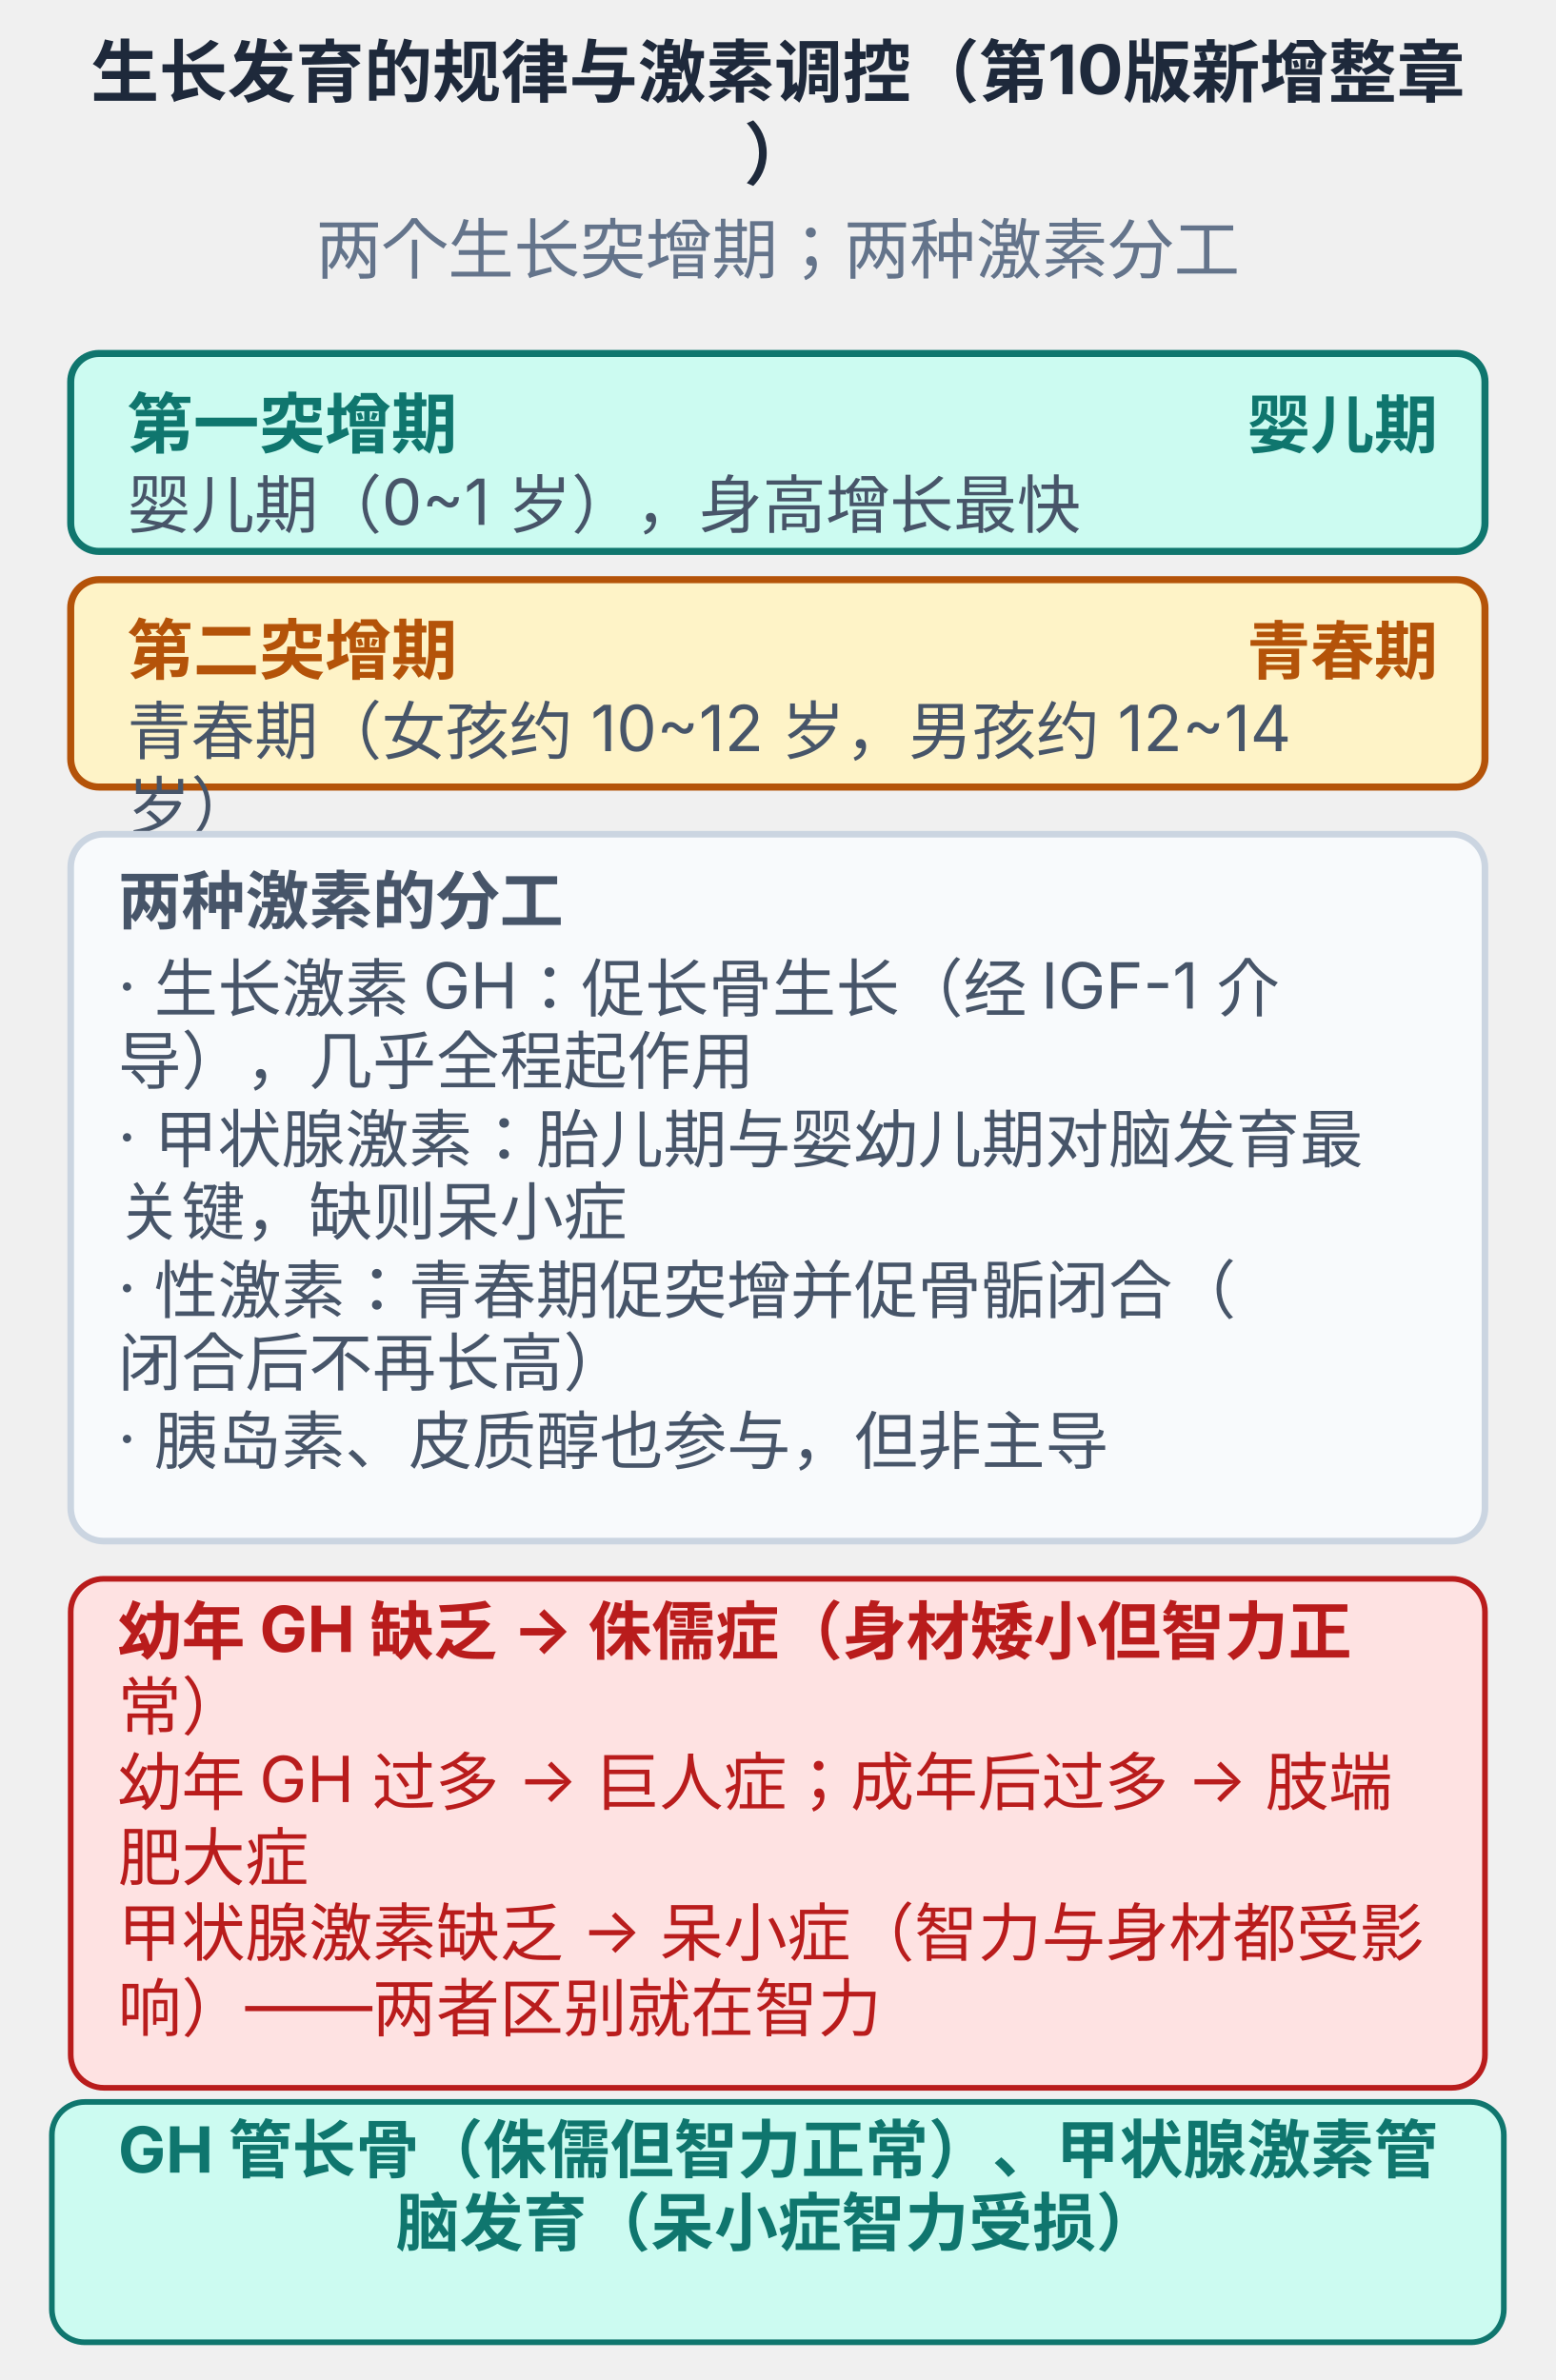
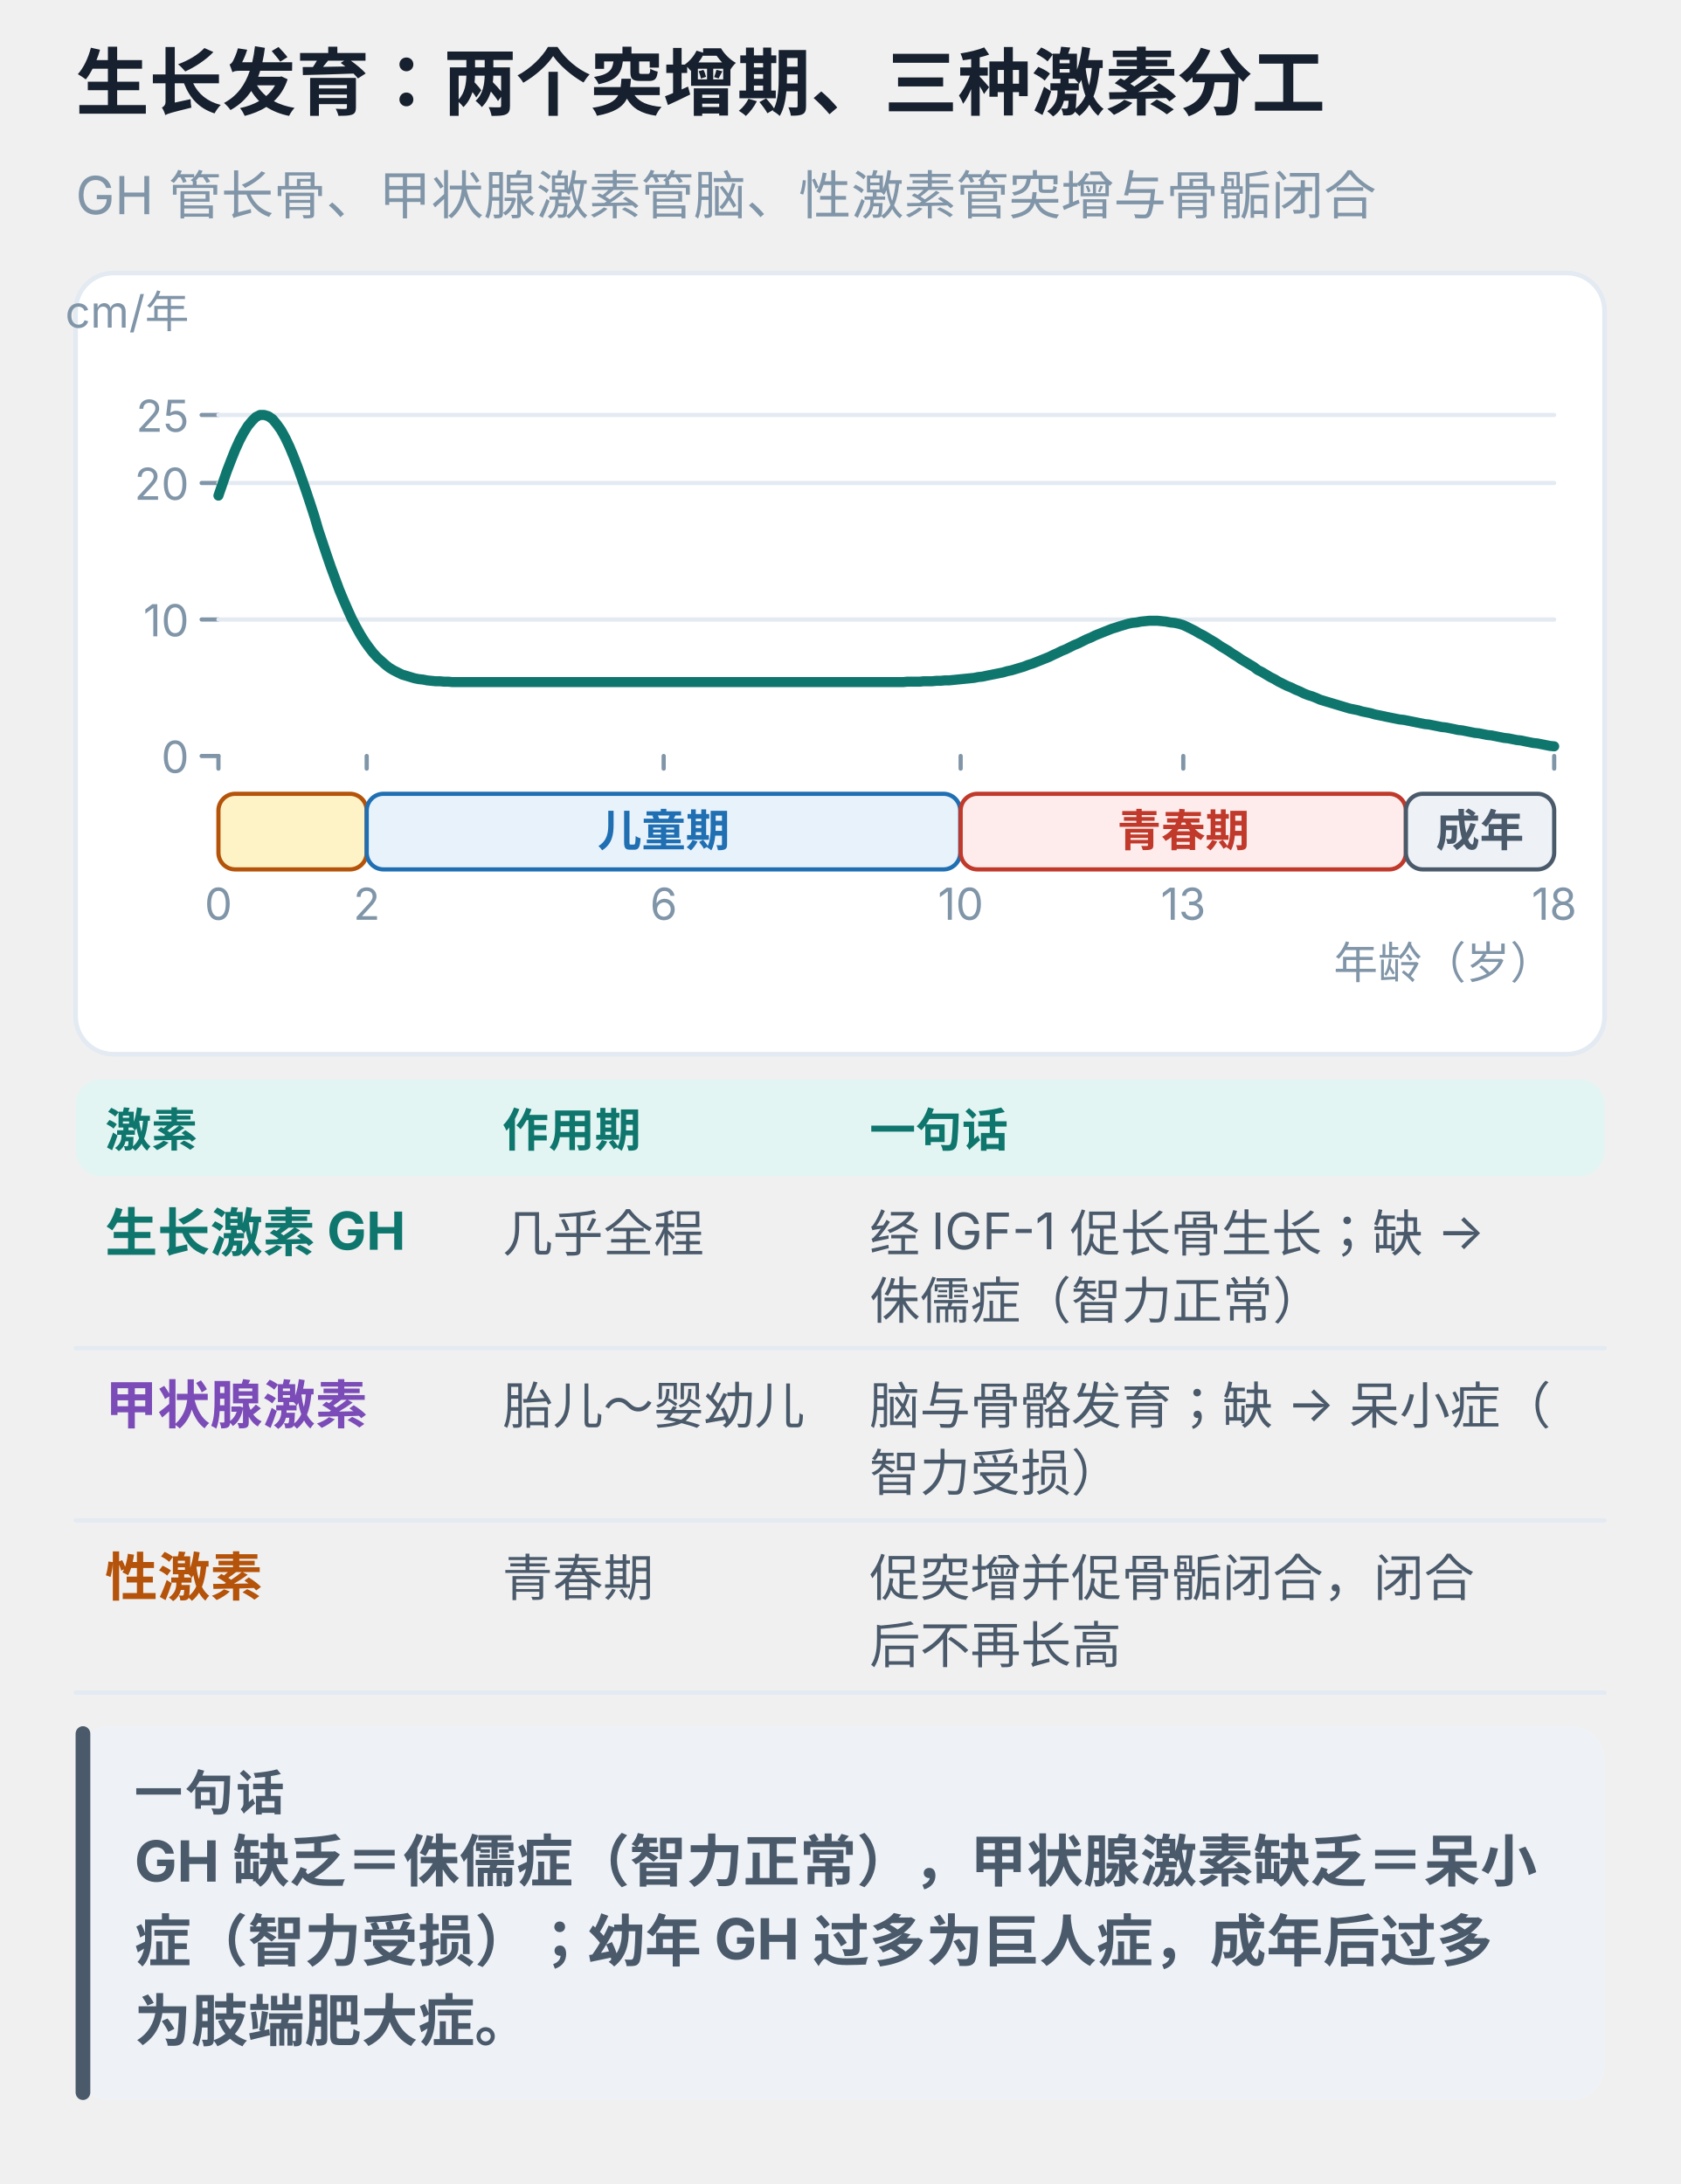
- <svg xmlns="http://www.w3.org/2000/svg" viewBox="0 0 330 505.0" width="100%" style="max-width:330px;display:block;margin:0 auto;background:#ffffff;border-radius:10px" role="img">
-   <text x="165.0" y="20.5" text-anchor="middle" font-size="14.5" font-weight="700" fill="#1e293b" font-family="-apple-system,'PingFang SC','Microsoft YaHei',sans-serif">生长发育的规律与激素调控（第10版新增整章</text>
-   <text x="165.0" y="38.0" text-anchor="middle" font-size="14.5" font-weight="700" fill="#1e293b" font-family="-apple-system,'PingFang SC','Microsoft YaHei',sans-serif">）</text>
-   <text x="165.0" y="58.0" text-anchor="middle" font-size="14" font-weight="400" fill="#64748b" font-family="-apple-system,'PingFang SC','Microsoft YaHei',sans-serif">两个生长突增期；两种激素分工</text>
-   <rect x="15.0" y="75.0" width="300.0" height="42.0" rx="6" fill="#ccfbf1" stroke="#0f766e" stroke-width="1.5" />
-   <text x="27.0" y="95.0" text-anchor="start" font-size="14" font-weight="700" fill="#0f766e" font-family="-apple-system,'PingFang SC','Microsoft YaHei',sans-serif">第一突增期</text>
-   <text x="305.0" y="95.0" text-anchor="end" font-size="13.5" font-weight="700" fill="#0f766e" font-family="-apple-system,'PingFang SC','Microsoft YaHei',sans-serif">婴儿期</text>
-   <text x="27.0" y="112.0" text-anchor="start" font-size="13.5" font-weight="400" fill="#475569" font-family="-apple-system,'PingFang SC','Microsoft YaHei',sans-serif">婴儿期（0~1 岁），身高增长最快</text>
-   <rect x="15.0" y="123.0" width="300.0" height="44.0" rx="6" fill="#fef3c7" stroke="#b45309" stroke-width="1.5" />
-   <text x="27.0" y="143.0" text-anchor="start" font-size="14" font-weight="700" fill="#b45309" font-family="-apple-system,'PingFang SC','Microsoft YaHei',sans-serif">第二突增期</text>
-   <text x="305.0" y="143.0" text-anchor="end" font-size="13.5" font-weight="700" fill="#b45309" font-family="-apple-system,'PingFang SC','Microsoft YaHei',sans-serif">青春期</text>
-   <text x="27.0" y="160.0" text-anchor="start" font-size="13.5" font-weight="400" fill="#475569" font-family="-apple-system,'PingFang SC','Microsoft YaHei',sans-serif">青春期（女孩约 10~12 岁，男孩约 12~14 </text>
-   <text x="27.0" y="176.0" text-anchor="start" font-size="13.5" font-weight="400" fill="#475569" font-family="-apple-system,'PingFang SC','Microsoft YaHei',sans-serif">岁）</text>
-   <rect x="15.0" y="177.0" width="300.0" height="150.0" rx="7" fill="#f8fafc" stroke="#cbd5e1" stroke-width="1.4" />
-   <text x="25.0" y="196.0" text-anchor="start" font-size="13.5" font-weight="700" fill="#475569" font-family="-apple-system,'PingFang SC','Microsoft YaHei',sans-serif">两种激素的分工</text>
-   <text x="25.0" y="214.0" text-anchor="start" font-size="13.5" font-weight="400" fill="#475569" font-family="-apple-system,'PingFang SC','Microsoft YaHei',sans-serif">· 生长激素 GH：促长骨生长（经 IGF-1 介</text>
-   <text x="25.0" y="230.0" text-anchor="start" font-size="13.5" font-weight="400" fill="#475569" font-family="-apple-system,'PingFang SC','Microsoft YaHei',sans-serif">导），几乎全程起作用</text>
-   <text x="25.0" y="246.0" text-anchor="start" font-size="13.5" font-weight="400" fill="#475569" font-family="-apple-system,'PingFang SC','Microsoft YaHei',sans-serif">· 甲状腺激素：胎儿期与婴幼儿期对脑发育最</text>
-   <text x="25.0" y="262.0" text-anchor="start" font-size="13.5" font-weight="400" fill="#475569" font-family="-apple-system,'PingFang SC','Microsoft YaHei',sans-serif">关键，缺则呆小症</text>
-   <text x="25.0" y="278.0" text-anchor="start" font-size="13.5" font-weight="400" fill="#475569" font-family="-apple-system,'PingFang SC','Microsoft YaHei',sans-serif">· 性激素：青春期促突增并促骨骺闭合（</text>
-   <text x="25.0" y="294.0" text-anchor="start" font-size="13.5" font-weight="400" fill="#475569" font-family="-apple-system,'PingFang SC','Microsoft YaHei',sans-serif">闭合后不再长高）</text>
-   <text x="25.0" y="310.0" text-anchor="start" font-size="13.5" font-weight="400" fill="#475569" font-family="-apple-system,'PingFang SC','Microsoft YaHei',sans-serif">· 胰岛素、皮质醇也参与，但非主导</text>
-   <rect x="15.0" y="335.0" width="300.0" height="108.0" rx="7" fill="#fee2e2" stroke="#b91c1c" stroke-width="1.2" />
-   <text x="25.0" y="351.0" text-anchor="start" font-size="13.5" font-weight="700" fill="#b91c1c" font-family="-apple-system,'PingFang SC','Microsoft YaHei',sans-serif">幼年 GH 缺乏 → 侏儒症（身材矮小但智力正</text>
-   <text x="25.0" y="367.0" text-anchor="start" font-size="13.5" font-weight="400" fill="#b91c1c" font-family="-apple-system,'PingFang SC','Microsoft YaHei',sans-serif">常）</text>
-   <text x="25.0" y="383.0" text-anchor="start" font-size="13.5" font-weight="400" fill="#b91c1c" font-family="-apple-system,'PingFang SC','Microsoft YaHei',sans-serif">幼年 GH 过多 → 巨人症；成年后过多 → 肢端</text>
-   <text x="25.0" y="399.0" text-anchor="start" font-size="13.5" font-weight="400" fill="#b91c1c" font-family="-apple-system,'PingFang SC','Microsoft YaHei',sans-serif">肥大症</text>
-   <text x="25.0" y="415.0" text-anchor="start" font-size="13.5" font-weight="400" fill="#b91c1c" font-family="-apple-system,'PingFang SC','Microsoft YaHei',sans-serif">甲状腺激素缺乏 → 呆小症（智力与身材都受影</text>
-   <text x="25.0" y="431.0" text-anchor="start" font-size="13.5" font-weight="400" fill="#b91c1c" font-family="-apple-system,'PingFang SC','Microsoft YaHei',sans-serif">响）——两者区别就在智力</text>
-   <rect x="11.0" y="446.0" width="308.0" height="51.0" rx="7" fill="#ccfbf1" stroke="#0f766e" stroke-width="1.2" />
-   <text x="165.0" y="461.0" text-anchor="middle" font-size="13.5" font-weight="700" fill="#0f766e" font-family="-apple-system,'PingFang SC','Microsoft YaHei',sans-serif">GH 管长骨（侏儒但智力正常）、甲状腺激素管</text>
-   <text x="165.0" y="476.5" text-anchor="middle" font-size="13.5" font-weight="700" fill="#0f766e" font-family="-apple-system,'PingFang SC','Microsoft YaHei',sans-serif">脑发育（呆小症智力受损）</text>
+ <svg xmlns="http://www.w3.org/2000/svg" viewBox="0 0 400 520" width="100%" style="max-width:400px;display:block;margin:0 auto;background:#ffffff;border-radius:12px" role="img" aria-label="生长发育：两个突增期、三种激素分工">
+   <text x="18.0" y="26.0" font-size="17.5" font-weight="700" fill="#16202e" font-family="-apple-system,BlinkMacSystemFont,'PingFang SC','Microsoft YaHei',sans-serif">生长发育：两个突增期、三种激素分工</text>
+   <text x="18.0" y="51.0" font-size="12.5" font-weight="400" fill="#8095a8" font-family="-apple-system,BlinkMacSystemFont,'PingFang SC','Microsoft YaHei',sans-serif">GH 管长骨、甲状腺激素管脑、性激素管突增与骨骺闭合</text>
+   <rect x="18.0" y="65.0" width="364.0" height="186.0" rx="9" fill="#ffffff" stroke="#e3eaf2" stroke-width="1.1" />
+   <line x1="48.0" y1="98.8" x2="52.0" y2="98.8" stroke="#8095a8" stroke-width="1" stroke-linecap="round" />
+   <text x="45.0" y="102.8" text-anchor="end" font-size="10.5" font-weight="400" fill="#8095a8" font-family="-apple-system,BlinkMacSystemFont,'PingFang SC','Microsoft YaHei',sans-serif">25</text>
+   <line x1="52.0" y1="98.8" x2="370.0" y2="98.8" stroke="#e3eaf2" stroke-width="1" stroke-linecap="round" />
+   <line x1="48.0" y1="115.0" x2="52.0" y2="115.0" stroke="#8095a8" stroke-width="1" stroke-linecap="round" />
+   <text x="45.0" y="119.0" text-anchor="end" font-size="10.5" font-weight="400" fill="#8095a8" font-family="-apple-system,BlinkMacSystemFont,'PingFang SC','Microsoft YaHei',sans-serif">20</text>
+   <line x1="52.0" y1="115.0" x2="370.0" y2="115.0" stroke="#e3eaf2" stroke-width="1" stroke-linecap="round" />
+   <line x1="48.0" y1="147.5" x2="52.0" y2="147.5" stroke="#8095a8" stroke-width="1" stroke-linecap="round" />
+   <text x="45.0" y="151.5" text-anchor="end" font-size="10.5" font-weight="400" fill="#8095a8" font-family="-apple-system,BlinkMacSystemFont,'PingFang SC','Microsoft YaHei',sans-serif">10</text>
+   <line x1="52.0" y1="147.5" x2="370.0" y2="147.5" stroke="#e3eaf2" stroke-width="1" stroke-linecap="round" />
+   <line x1="48.0" y1="180.0" x2="52.0" y2="180.0" stroke="#8095a8" stroke-width="1" stroke-linecap="round" />
+   <text x="45.0" y="184.0" text-anchor="end" font-size="10.5" font-weight="400" fill="#8095a8" font-family="-apple-system,BlinkMacSystemFont,'PingFang SC','Microsoft YaHei',sans-serif">0</text>
+   <text x="45.0" y="78.0" text-anchor="end" font-size="10.5" font-weight="400" fill="#8095a8" font-family="-apple-system,BlinkMacSystemFont,'PingFang SC','Microsoft YaHei',sans-serif">cm/年</text>
+   <line x1="52.0" y1="180.0" x2="52.0" y2="183.0" stroke="#8095a8" stroke-width="1" stroke-linecap="round" />
+   <text x="52.0" y="219.0" text-anchor="middle" font-size="10.5" font-weight="400" fill="#8095a8" font-family="-apple-system,BlinkMacSystemFont,'PingFang SC','Microsoft YaHei',sans-serif">0</text>
+   <line x1="87.3" y1="180.0" x2="87.3" y2="183.0" stroke="#8095a8" stroke-width="1" stroke-linecap="round" />
+   <text x="87.3" y="219.0" text-anchor="middle" font-size="10.5" font-weight="400" fill="#8095a8" font-family="-apple-system,BlinkMacSystemFont,'PingFang SC','Microsoft YaHei',sans-serif">2</text>
+   <line x1="158.0" y1="180.0" x2="158.0" y2="183.0" stroke="#8095a8" stroke-width="1" stroke-linecap="round" />
+   <text x="158.0" y="219.0" text-anchor="middle" font-size="10.5" font-weight="400" fill="#8095a8" font-family="-apple-system,BlinkMacSystemFont,'PingFang SC','Microsoft YaHei',sans-serif">6</text>
+   <line x1="228.7" y1="180.0" x2="228.7" y2="183.0" stroke="#8095a8" stroke-width="1" stroke-linecap="round" />
+   <text x="228.7" y="219.0" text-anchor="middle" font-size="10.5" font-weight="400" fill="#8095a8" font-family="-apple-system,BlinkMacSystemFont,'PingFang SC','Microsoft YaHei',sans-serif">10</text>
+   <line x1="281.7" y1="180.0" x2="281.7" y2="183.0" stroke="#8095a8" stroke-width="1" stroke-linecap="round" />
+   <text x="281.7" y="219.0" text-anchor="middle" font-size="10.5" font-weight="400" fill="#8095a8" font-family="-apple-system,BlinkMacSystemFont,'PingFang SC','Microsoft YaHei',sans-serif">13</text>
+   <line x1="370.0" y1="180.0" x2="370.0" y2="183.0" stroke="#8095a8" stroke-width="1" stroke-linecap="round" />
+   <text x="370.0" y="219.0" text-anchor="middle" font-size="10.5" font-weight="400" fill="#8095a8" font-family="-apple-system,BlinkMacSystemFont,'PingFang SC','Microsoft YaHei',sans-serif">18</text>
+   <text x="370.0" y="233.0" text-anchor="end" font-size="10.5" font-weight="400" fill="#8095a8" font-family="-apple-system,BlinkMacSystemFont,'PingFang SC','Microsoft YaHei',sans-serif">年龄（岁）</text>
+   <polyline points="52.0,118.0 53.0,115.1 54.0,112.2 55.0,109.6 56.0,107.1 57.0,104.9 58.0,103.0 59.0,101.4 60.0,100.2 60.9,99.3 61.9,98.8 62.9,98.8 63.9,99.1 64.9,99.8 65.9,101.0 66.9,102.4 67.9,104.2 68.9,106.3 69.9,108.7 70.9,111.3 71.9,114.1 72.9,117.0 73.9,120.0 74.9,123.1 75.8,126.2 76.8,129.2 77.8,132.2 78.8,135.1 79.8,137.8 80.8,140.5 81.8,142.9 82.8,145.2 83.8,147.4 84.8,149.3 85.8,151.1 86.8,152.7 87.8,154.1 88.8,155.4 89.8,156.5 90.8,157.4 91.8,158.3 92.7,159.0 93.7,159.6 94.7,160.1 95.7,160.6 96.7,160.9 97.7,161.2 98.7,161.5 99.7,161.7 100.7,161.8 101.7,162.0 102.7,162.1 103.7,162.2 104.7,162.2 105.7,162.3 106.7,162.3 107.7,162.4 108.6,162.4 109.6,162.4 110.6,162.4 111.6,162.4 112.6,162.4 113.6,162.4 114.6,162.4 115.6,162.4 116.6,162.4 117.6,162.4 118.6,162.4 119.6,162.4 120.6,162.4 121.6,162.4 122.6,162.4 123.5,162.4 124.5,162.4 125.5,162.4 126.5,162.4 127.5,162.4 128.5,162.4 129.5,162.4 130.5,162.4 131.5,162.4 132.5,162.4 133.5,162.4 134.5,162.4 135.5,162.4 136.5,162.4 137.5,162.4 138.5,162.4 139.4,162.4 140.4,162.4 141.4,162.4 142.4,162.4 143.4,162.4 144.4,162.4 145.4,162.4 146.4,162.4 147.4,162.4 148.4,162.4 149.4,162.4 150.4,162.4 151.4,162.4 152.4,162.4 153.4,162.4 154.4,162.4 155.4,162.4 156.3,162.4 157.3,162.4 158.3,162.4 159.3,162.4 160.3,162.4 161.3,162.4 162.3,162.4 163.3,162.4 164.3,162.4 165.3,162.4 166.3,162.4 167.3,162.4 168.3,162.4 169.3,162.4 170.3,162.4 171.2,162.4 172.2,162.4 173.2,162.4 174.2,162.4 175.2,162.4 176.2,162.4 177.2,162.4 178.2,162.4 179.2,162.4 180.2,162.4 181.2,162.4 182.2,162.4 183.2,162.4 184.2,162.4 185.2,162.4 186.2,162.4 187.2,162.4 188.1,162.4 189.1,162.4 190.1,162.4 191.1,162.4 192.1,162.4 193.1,162.4 194.1,162.4 195.1,162.4 196.1,162.4 197.1,162.4 198.1,162.4 199.1,162.4 200.1,162.4 201.1,162.4 202.1,162.4 203.0,162.4 204.0,162.4 205.0,162.4 206.0,162.4 207.0,162.4 208.0,162.4 209.0,162.4 210.0,162.4 211.0,162.4 212.0,162.4 213.0,162.4 214.0,162.4 215.0,162.4 216.0,162.3 217.0,162.3 218.0,162.3 219.0,162.3 219.9,162.2 220.9,162.2 221.9,162.2 222.9,162.1 223.9,162.1 224.9,162.0 225.9,162.0 226.9,161.9 227.9,161.8 228.9,161.7 229.9,161.6 230.9,161.5 231.9,161.4 232.9,161.2 233.9,161.1 234.8,160.9 235.8,160.7 236.8,160.5 237.8,160.3 238.8,160.1 239.8,159.8 240.8,159.6 241.8,159.3 242.8,159.0 243.8,158.7 244.8,158.3 245.8,158.0 246.8,157.6 247.8,157.2 248.8,156.8 249.8,156.4 250.8,155.9 251.7,155.5 252.7,155.0 253.7,154.6 254.7,154.1 255.7,153.6 256.7,153.2 257.7,152.7 258.7,152.2 259.7,151.8 260.7,151.3 261.7,150.9 262.7,150.5 263.7,150.1 264.7,149.7 265.7,149.4 266.6,149.1 267.6,148.8 268.6,148.5 269.6,148.3 270.6,148.2 271.6,148.0 272.6,147.9 273.6,147.8 274.6,147.8 275.6,147.8 276.6,147.9 277.6,148.0 278.6,148.2 279.6,148.3 280.6,148.5 281.6,148.8 282.5,149.2 283.5,149.7 284.5,150.2 285.5,150.8 286.5,151.3 287.5,151.9 288.5,152.5 289.5,153.1 290.5,153.8 291.5,154.4 292.5,155.0 293.5,155.7 294.5,156.3 295.5,157.0 296.5,157.6 297.5,158.2 298.5,158.8 299.4,159.5 300.4,160.0 301.4,160.6 302.4,161.2 303.4,161.7 304.4,162.3 305.4,162.8 306.4,163.3 307.4,163.7 308.4,164.2 309.4,164.6 310.4,165.1 311.4,165.5 312.4,165.8 313.4,166.2 314.3,166.6 315.3,166.9 316.3,167.2 317.3,167.5 318.3,167.8 319.3,168.1 320.3,168.4 321.3,168.7 322.3,168.9 323.3,169.1 324.3,169.4 325.3,169.6 326.3,169.8 327.3,170.1 328.3,170.3 329.3,170.5 330.2,170.7 331.2,170.9 332.2,171.1 333.2,171.3 334.2,171.4 335.2,171.6 336.2,171.8 337.2,172.0 338.2,172.2 339.2,172.4 340.2,172.5 341.2,172.7 342.2,172.9 343.2,173.1 344.2,173.2 345.2,173.4 346.2,173.6 347.1,173.8 348.1,173.9 349.1,174.1 350.1,174.3 351.1,174.5 352.1,174.6 353.1,174.8 354.1,175.0 355.1,175.1 356.1,175.3 357.1,175.5 358.1,175.7 359.1,175.8 360.1,176.0 361.1,176.2 362.1,176.3 363.0,176.5 364.0,176.7 365.0,176.9 366.0,177.0 367.0,177.2 368.0,177.4 369.0,177.6 370.0,177.7" fill="none" stroke="#0f766e" stroke-width="2.4" stroke-linejoin="round" stroke-linecap="round" />
+   <rect x="52.0" y="189.0" width="35.3" height="18.0" rx="4" fill="#fef3c7" stroke="#b45309" stroke-width="1" />
+   <rect x="87.3" y="189.0" width="141.3" height="18.0" rx="4" fill="#e8f2fb" stroke="#1f6fb2" stroke-width="1" />
+   <text x="158.0" y="201.5" text-anchor="middle" font-size="10.5" font-weight="700" fill="#1f6fb2" font-family="-apple-system,BlinkMacSystemFont,'PingFang SC','Microsoft YaHei',sans-serif">儿童期</text>
+   <rect x="228.7" y="189.0" width="106.0" height="18.0" rx="4" fill="#fdeceb" stroke="#c0392b" stroke-width="1" />
+   <text x="281.7" y="201.5" text-anchor="middle" font-size="10.5" font-weight="700" fill="#c0392b" font-family="-apple-system,BlinkMacSystemFont,'PingFang SC','Microsoft YaHei',sans-serif">青春期</text>
+   <rect x="334.7" y="189.0" width="35.3" height="18.0" rx="4" fill="#eef2f7" stroke="#4a5a6b" stroke-width="1" />
+   <text x="352.3" y="201.5" text-anchor="middle" font-size="10.5" font-weight="700" fill="#4a5a6b" font-family="-apple-system,BlinkMacSystemFont,'PingFang SC','Microsoft YaHei',sans-serif">成年</text>
+   <rect x="18.0" y="257.0" width="364.0" height="23.0" rx="6" fill="#e2f5f2" />
+   <text x="25.0" y="273.0" font-size="11" font-weight="700" fill="#0f766e" font-family="-apple-system,BlinkMacSystemFont,'PingFang SC','Microsoft YaHei',sans-serif">激素</text>
+   <text x="119.6" y="273.0" font-size="11" font-weight="700" fill="#0f766e" font-family="-apple-system,BlinkMacSystemFont,'PingFang SC','Microsoft YaHei',sans-serif">作用期</text>
+   <text x="207.0" y="273.0" font-size="11" font-weight="700" fill="#0f766e" font-family="-apple-system,BlinkMacSystemFont,'PingFang SC','Microsoft YaHei',sans-serif">一句话</text>
+   <line x1="18.0" y1="321.0" x2="382.0" y2="321.0" stroke="#e3eaf2" stroke-width="1" stroke-linecap="round" />
+   <text x="25.0" y="298.0" font-size="12.5" font-weight="700" fill="#0f766e" font-family="-apple-system,BlinkMacSystemFont,'PingFang SC','Microsoft YaHei',sans-serif">生长激素 GH</text>
+   <text x="119.6" y="298.0" font-size="12" font-weight="400" fill="#4a5a6b" font-family="-apple-system,BlinkMacSystemFont,'PingFang SC','Microsoft YaHei',sans-serif">几乎全程</text>
+   <text x="207.0" y="298.0" font-size="12" font-weight="400" fill="#4a5a6b" font-family="-apple-system,BlinkMacSystemFont,'PingFang SC','Microsoft YaHei',sans-serif">经 IGF-1 促长骨生长；缺 → </text>
+   <text x="207.0" y="314.0" font-size="12" font-weight="400" fill="#4a5a6b" font-family="-apple-system,BlinkMacSystemFont,'PingFang SC','Microsoft YaHei',sans-serif">侏儒症（智力正常）</text>
+   <line x1="18.0" y1="362.0" x2="382.0" y2="362.0" stroke="#e3eaf2" stroke-width="1" stroke-linecap="round" />
+   <text x="25.0" y="339.0" font-size="12.5" font-weight="700" fill="#7b4bb7" font-family="-apple-system,BlinkMacSystemFont,'PingFang SC','Microsoft YaHei',sans-serif">甲状腺激素</text>
+   <text x="119.6" y="339.0" font-size="12" font-weight="400" fill="#4a5a6b" font-family="-apple-system,BlinkMacSystemFont,'PingFang SC','Microsoft YaHei',sans-serif">胎儿～婴幼儿</text>
+   <text x="207.0" y="339.0" font-size="12" font-weight="400" fill="#4a5a6b" font-family="-apple-system,BlinkMacSystemFont,'PingFang SC','Microsoft YaHei',sans-serif">脑与骨骼发育；缺 → 呆小症（</text>
+   <text x="207.0" y="355.0" font-size="12" font-weight="400" fill="#4a5a6b" font-family="-apple-system,BlinkMacSystemFont,'PingFang SC','Microsoft YaHei',sans-serif">智力受损）</text>
+   <line x1="18.0" y1="403.0" x2="382.0" y2="403.0" stroke="#e3eaf2" stroke-width="1" stroke-linecap="round" />
+   <text x="25.0" y="380.0" font-size="12.5" font-weight="700" fill="#b45309" font-family="-apple-system,BlinkMacSystemFont,'PingFang SC','Microsoft YaHei',sans-serif">性激素</text>
+   <text x="119.6" y="380.0" font-size="12" font-weight="400" fill="#4a5a6b" font-family="-apple-system,BlinkMacSystemFont,'PingFang SC','Microsoft YaHei',sans-serif">青春期</text>
+   <text x="207.0" y="380.0" font-size="12" font-weight="400" fill="#4a5a6b" font-family="-apple-system,BlinkMacSystemFont,'PingFang SC','Microsoft YaHei',sans-serif">促突增并促骨骺闭合，闭合</text>
+   <text x="207.0" y="396.0" font-size="12" font-weight="400" fill="#4a5a6b" font-family="-apple-system,BlinkMacSystemFont,'PingFang SC','Microsoft YaHei',sans-serif">后不再长高</text>
+   <rect x="18.0" y="411.0" width="364.0" height="89.0" rx="8" fill="#eef2f7" />
+   <rect x="18.0" y="411.0" width="3.5" height="89.0" rx="1.8" fill="#4a5a6b" />
+   <text x="32.0" y="431.0" font-size="11.5" font-weight="700" fill="#4a5a6b" letter-spacing="0.6" font-family="-apple-system,BlinkMacSystemFont,'PingFang SC','Microsoft YaHei',sans-serif">一句话</text>
+   <text x="32.0" y="448.0" font-size="13.5" font-weight="700" fill="#4a5a6b" font-family="-apple-system,BlinkMacSystemFont,'PingFang SC','Microsoft YaHei',sans-serif">GH 缺乏＝侏儒症（智力正常），甲状腺激素缺乏＝呆小</text>
+   <text x="32.0" y="467.0" font-size="13.5" font-weight="700" fill="#4a5a6b" font-family="-apple-system,BlinkMacSystemFont,'PingFang SC','Microsoft YaHei',sans-serif">症（智力受损）；幼年 GH 过多为巨人症，成年后过多</text>
+   <text x="32.0" y="486.0" font-size="13.5" font-weight="700" fill="#4a5a6b" font-family="-apple-system,BlinkMacSystemFont,'PingFang SC','Microsoft YaHei',sans-serif">为肢端肥大症。</text>
</svg>
